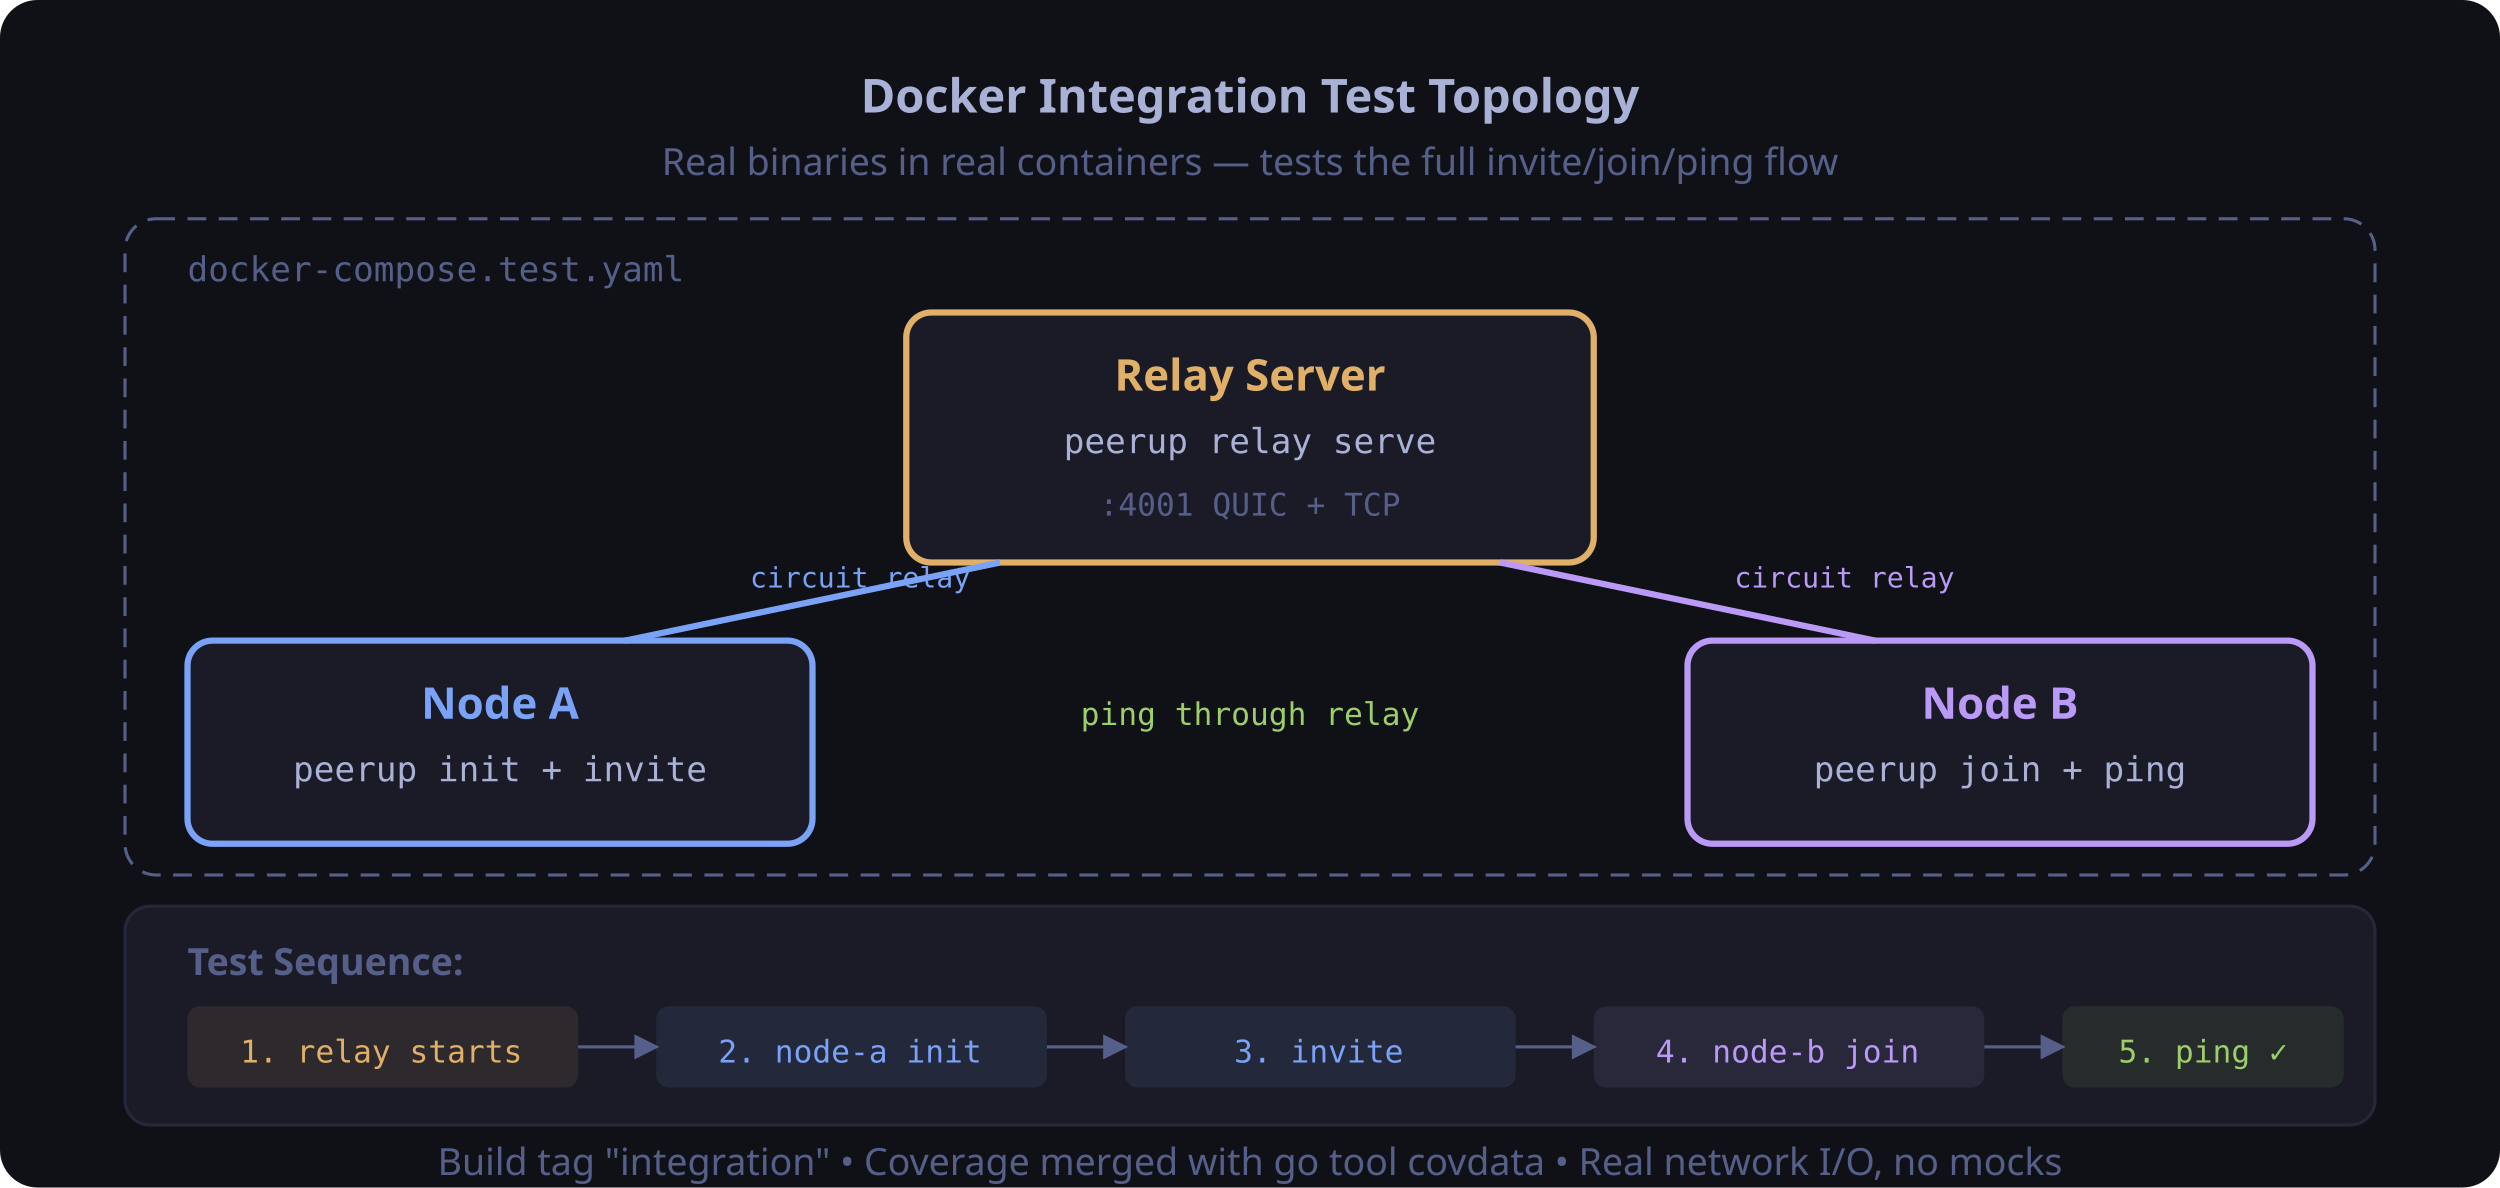
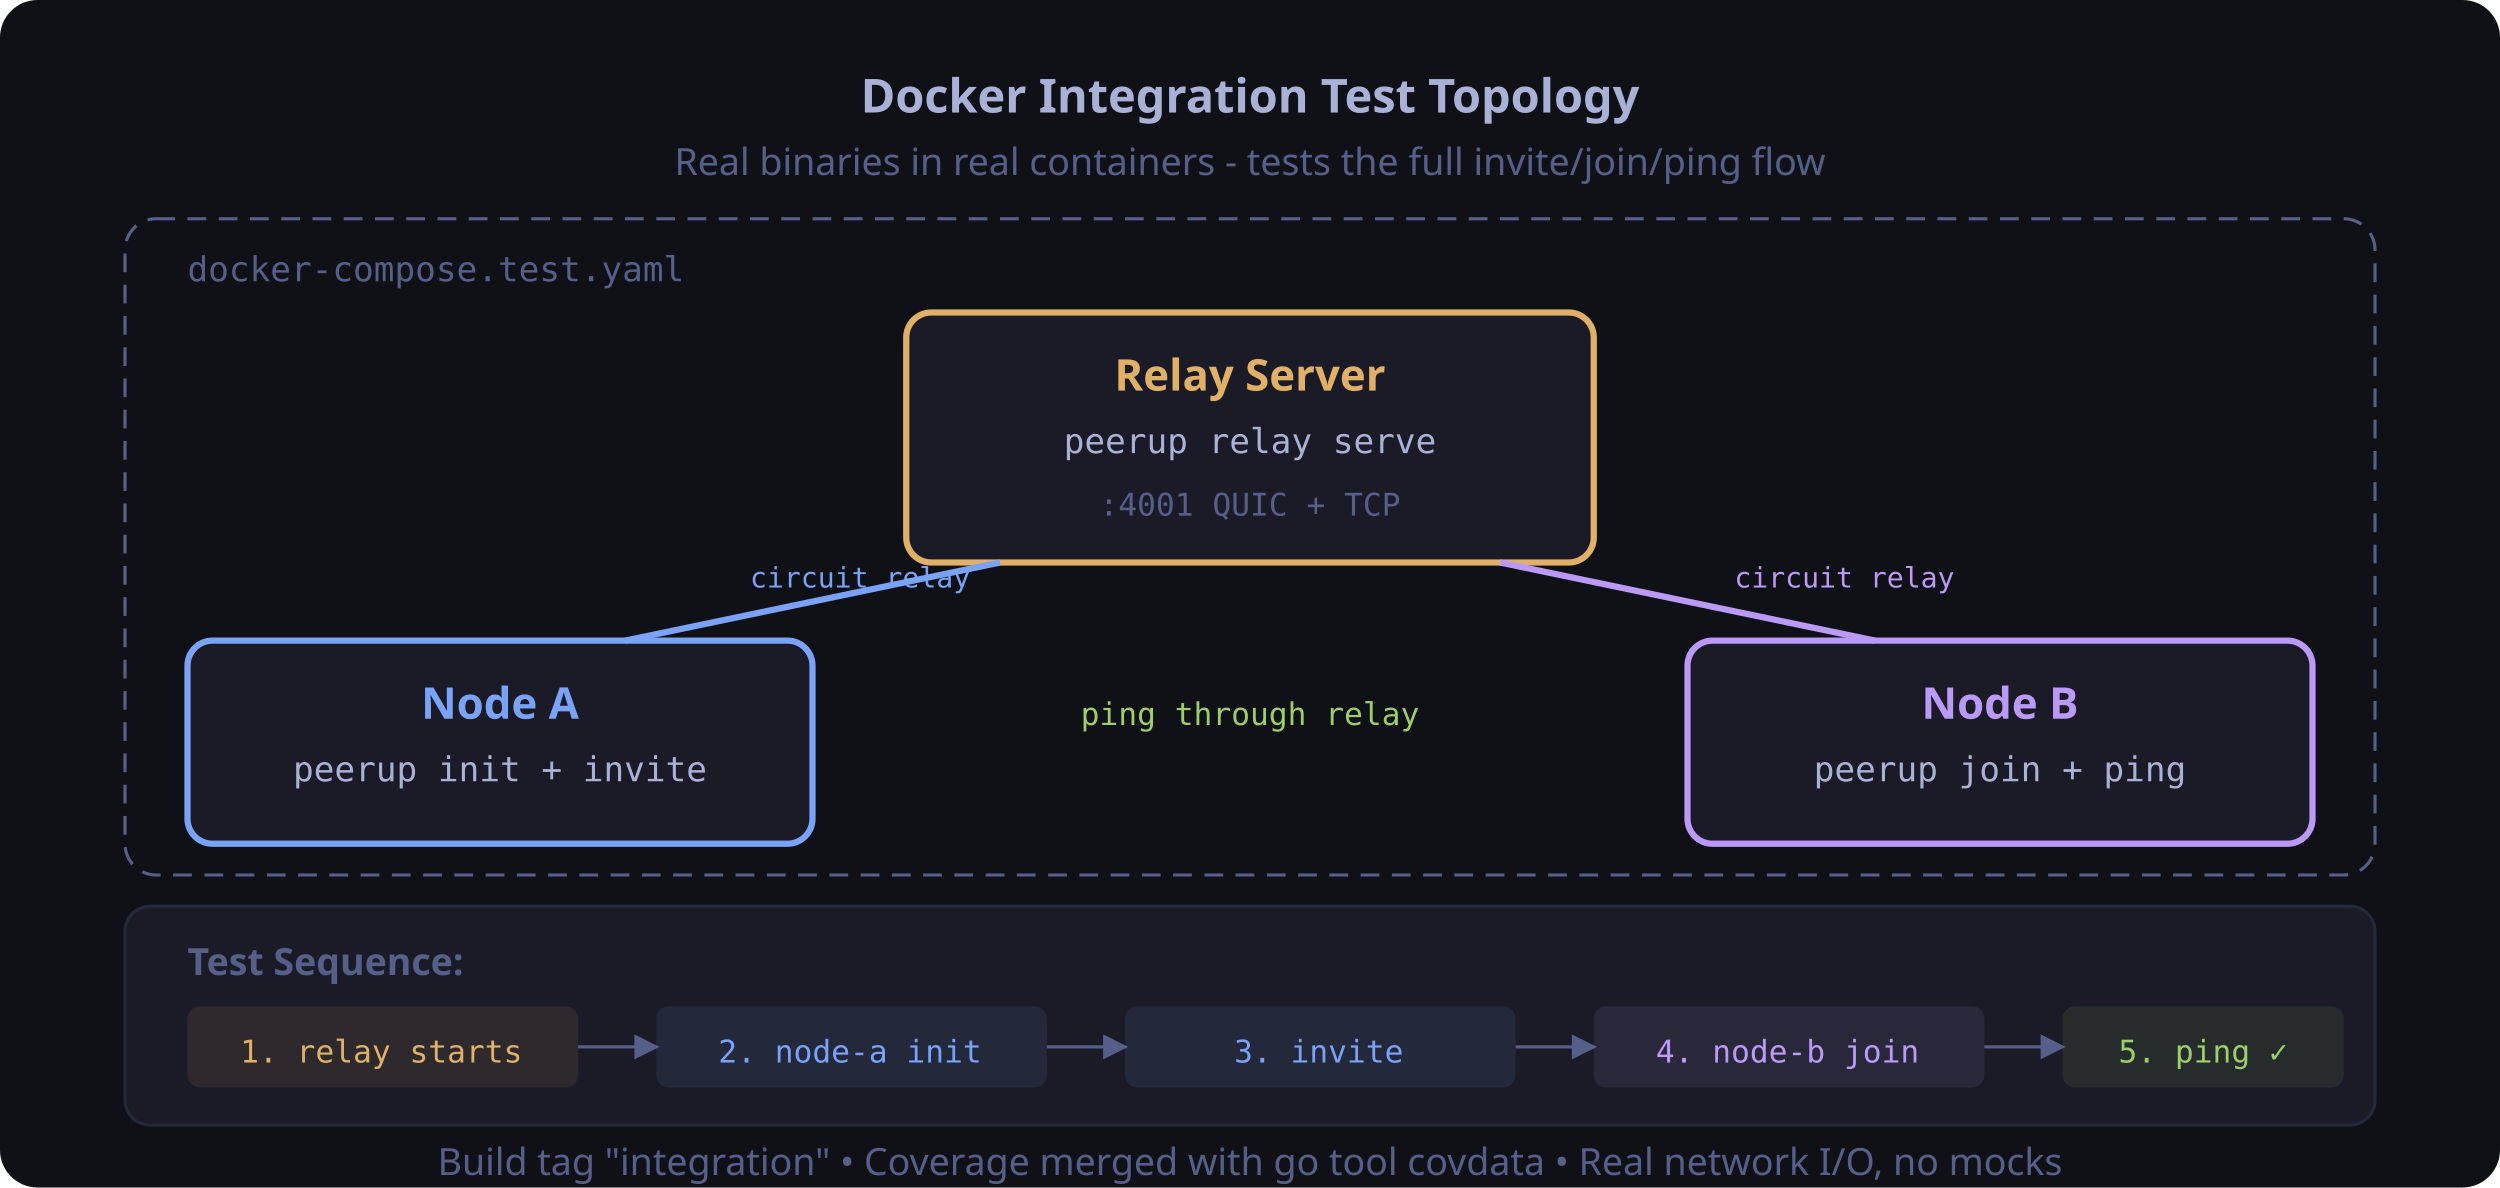
<svg xmlns="http://www.w3.org/2000/svg" viewBox="0 0 800 380" width="800" height="380">
  <defs>
    <linearGradient id="dtGrad" x1="0%" y1="0%" x2="100%" y2="0%">
      <stop offset="0%" style="stop-color:#7aa2f7" />
      <stop offset="100%" style="stop-color:#bb9af7" />
    </linearGradient>
  </defs>
  <rect width="800" height="380" rx="12" fill="#0f1117" />
  <text x="400" y="36" text-anchor="middle" fill="#a9b1d6" font-family="system-ui,sans-serif" font-size="15" font-weight="600">Docker Integration Test Topology</text>
-   <text x="400" y="56" text-anchor="middle" fill="#565f89" font-family="system-ui,sans-serif" font-size="12">Real binaries in real containers — tests the full invite/join/ping flow</text>
+   <text x="400" y="56" text-anchor="middle" fill="#565f89" font-family="system-ui,sans-serif" font-size="12">Real binaries in real containers - tests the full invite/join/ping flow</text>
  <rect x="40" y="70" width="720" height="210" rx="10" fill="none" stroke="#565f89" stroke-width="1" stroke-dasharray="6,4" />
  <text x="60" y="90" fill="#565f89" font-family="monospace" font-size="11">docker-compose.test.yaml</text>
  <rect x="290" y="100" width="220" height="80" rx="8" fill="#1a1b26" stroke="#e0af68" stroke-width="2" />
  <text x="400" y="125" text-anchor="middle" fill="#e0af68" font-family="system-ui,sans-serif" font-size="14" font-weight="600">Relay Server</text>
  <text x="400" y="145" text-anchor="middle" fill="#a9b1d6" font-family="monospace" font-size="11">peerup relay serve</text>
  <text x="400" y="165" text-anchor="middle" fill="#565f89" font-family="monospace" font-size="10">:4001 QUIC + TCP</text>
  <rect x="60" y="205" width="200" height="65" rx="8" fill="#1a1b26" stroke="#7aa2f7" stroke-width="2" />
  <text x="160" y="230" text-anchor="middle" fill="#7aa2f7" font-family="system-ui,sans-serif" font-size="14" font-weight="600">Node A</text>
  <text x="160" y="250" text-anchor="middle" fill="#a9b1d6" font-family="monospace" font-size="11">peerup init + invite</text>
  <rect x="540" y="205" width="200" height="65" rx="8" fill="#1a1b26" stroke="#bb9af7" stroke-width="2" />
  <text x="640" y="230" text-anchor="middle" fill="#bb9af7" font-family="system-ui,sans-serif" font-size="14" font-weight="600">Node B</text>
  <text x="640" y="250" text-anchor="middle" fill="#a9b1d6" font-family="monospace" font-size="11">peerup join + ping</text>
  <line x1="200" y1="205" x2="320" y2="180" stroke="#7aa2f7" stroke-width="2" />
  <text x="240" y="188" fill="#7aa2f7" font-family="monospace" font-size="9">circuit relay</text>
  <line x1="600" y1="205" x2="480" y2="180" stroke="#bb9af7" stroke-width="2" />
  <text x="555" y="188" fill="#bb9af7" font-family="monospace" font-size="9">circuit relay</text>
  <line x1="260" y1="237" x2="540" y2="237" stroke="url(#dtGrad)" stroke-width="2" stroke-dasharray="8,4" />
  <text x="400" y="232" text-anchor="middle" fill="#9ece6a" font-family="monospace" font-size="10">ping through relay</text>
  <rect x="40" y="290" width="720" height="70" rx="8" fill="#1a1b26" stroke="#24283b" stroke-width="1" />
  <text x="60" y="312" fill="#565f89" font-family="system-ui,sans-serif" font-size="12" font-weight="600">Test Sequence:</text>
  <rect x="60" y="322" width="125" height="26" rx="4" fill="#e0af68" fill-opacity="0.1" />
  <text x="122" y="340" text-anchor="middle" fill="#e0af68" font-family="monospace" font-size="10">1. relay starts</text>
  <line x1="185" y1="335" x2="205" y2="335" stroke="#565f89" stroke-width="1" />
  <polygon points="203,331 211,335 203,339" fill="#565f89" />
  <rect x="210" y="322" width="125" height="26" rx="4" fill="#7aa2f7" fill-opacity="0.1" />
  <text x="272" y="340" text-anchor="middle" fill="#7aa2f7" font-family="monospace" font-size="10">2. node-a init</text>
  <line x1="335" y1="335" x2="355" y2="335" stroke="#565f89" stroke-width="1" />
  <polygon points="353,331 361,335 353,339" fill="#565f89" />
  <rect x="360" y="322" width="125" height="26" rx="4" fill="#7aa2f7" fill-opacity="0.1" />
  <text x="422" y="340" text-anchor="middle" fill="#7aa2f7" font-family="monospace" font-size="10">3. invite</text>
  <line x1="485" y1="335" x2="505" y2="335" stroke="#565f89" stroke-width="1" />
  <polygon points="503,331 511,335 503,339" fill="#565f89" />
  <rect x="510" y="322" width="125" height="26" rx="4" fill="#bb9af7" fill-opacity="0.1" />
  <text x="572" y="340" text-anchor="middle" fill="#bb9af7" font-family="monospace" font-size="10">4. node-b join</text>
  <line x1="635" y1="335" x2="655" y2="335" stroke="#565f89" stroke-width="1" />
  <polygon points="653,331 661,335 653,339" fill="#565f89" />
  <rect x="660" y="322" width="90" height="26" rx="4" fill="#9ece6a" fill-opacity="0.1" />
  <text x="705" y="340" text-anchor="middle" fill="#9ece6a" font-family="monospace" font-size="10">5. ping ✓</text>
  <text x="400" y="376" text-anchor="middle" fill="#565f89" font-family="system-ui,sans-serif" font-size="12">Build tag "integration" • Coverage merged with go tool covdata • Real network I/O, no mocks</text>
</svg>
